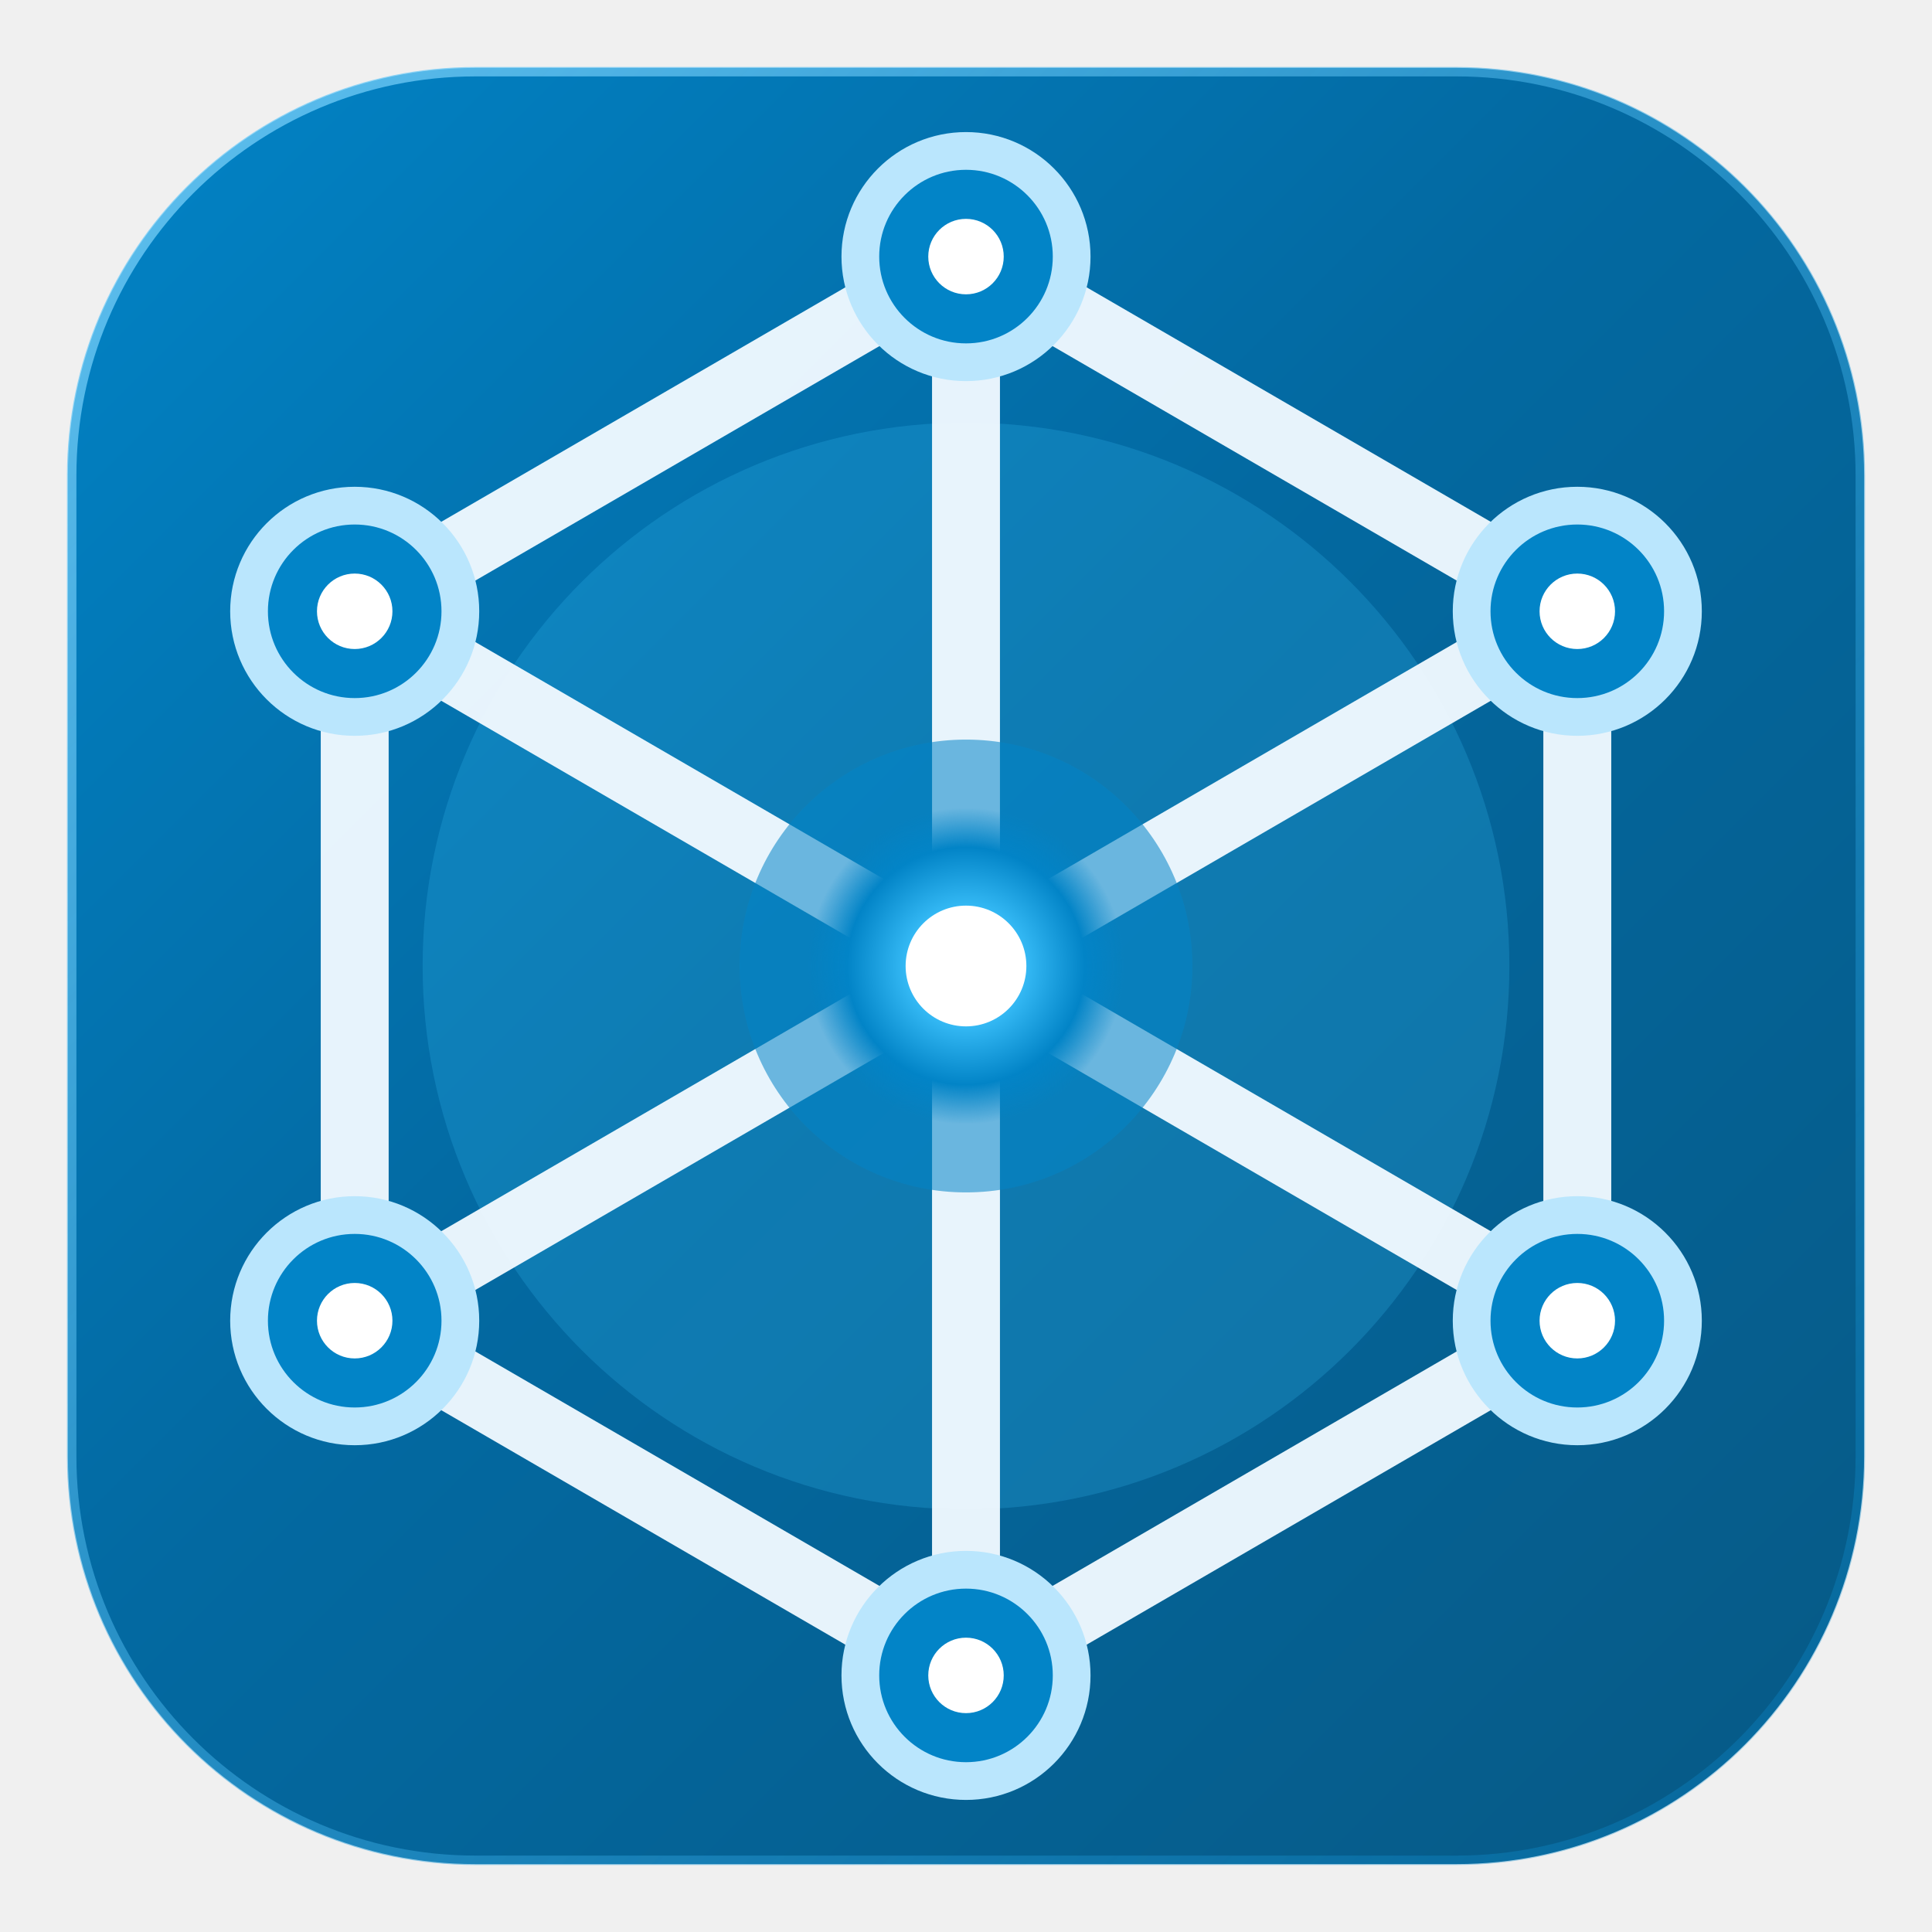
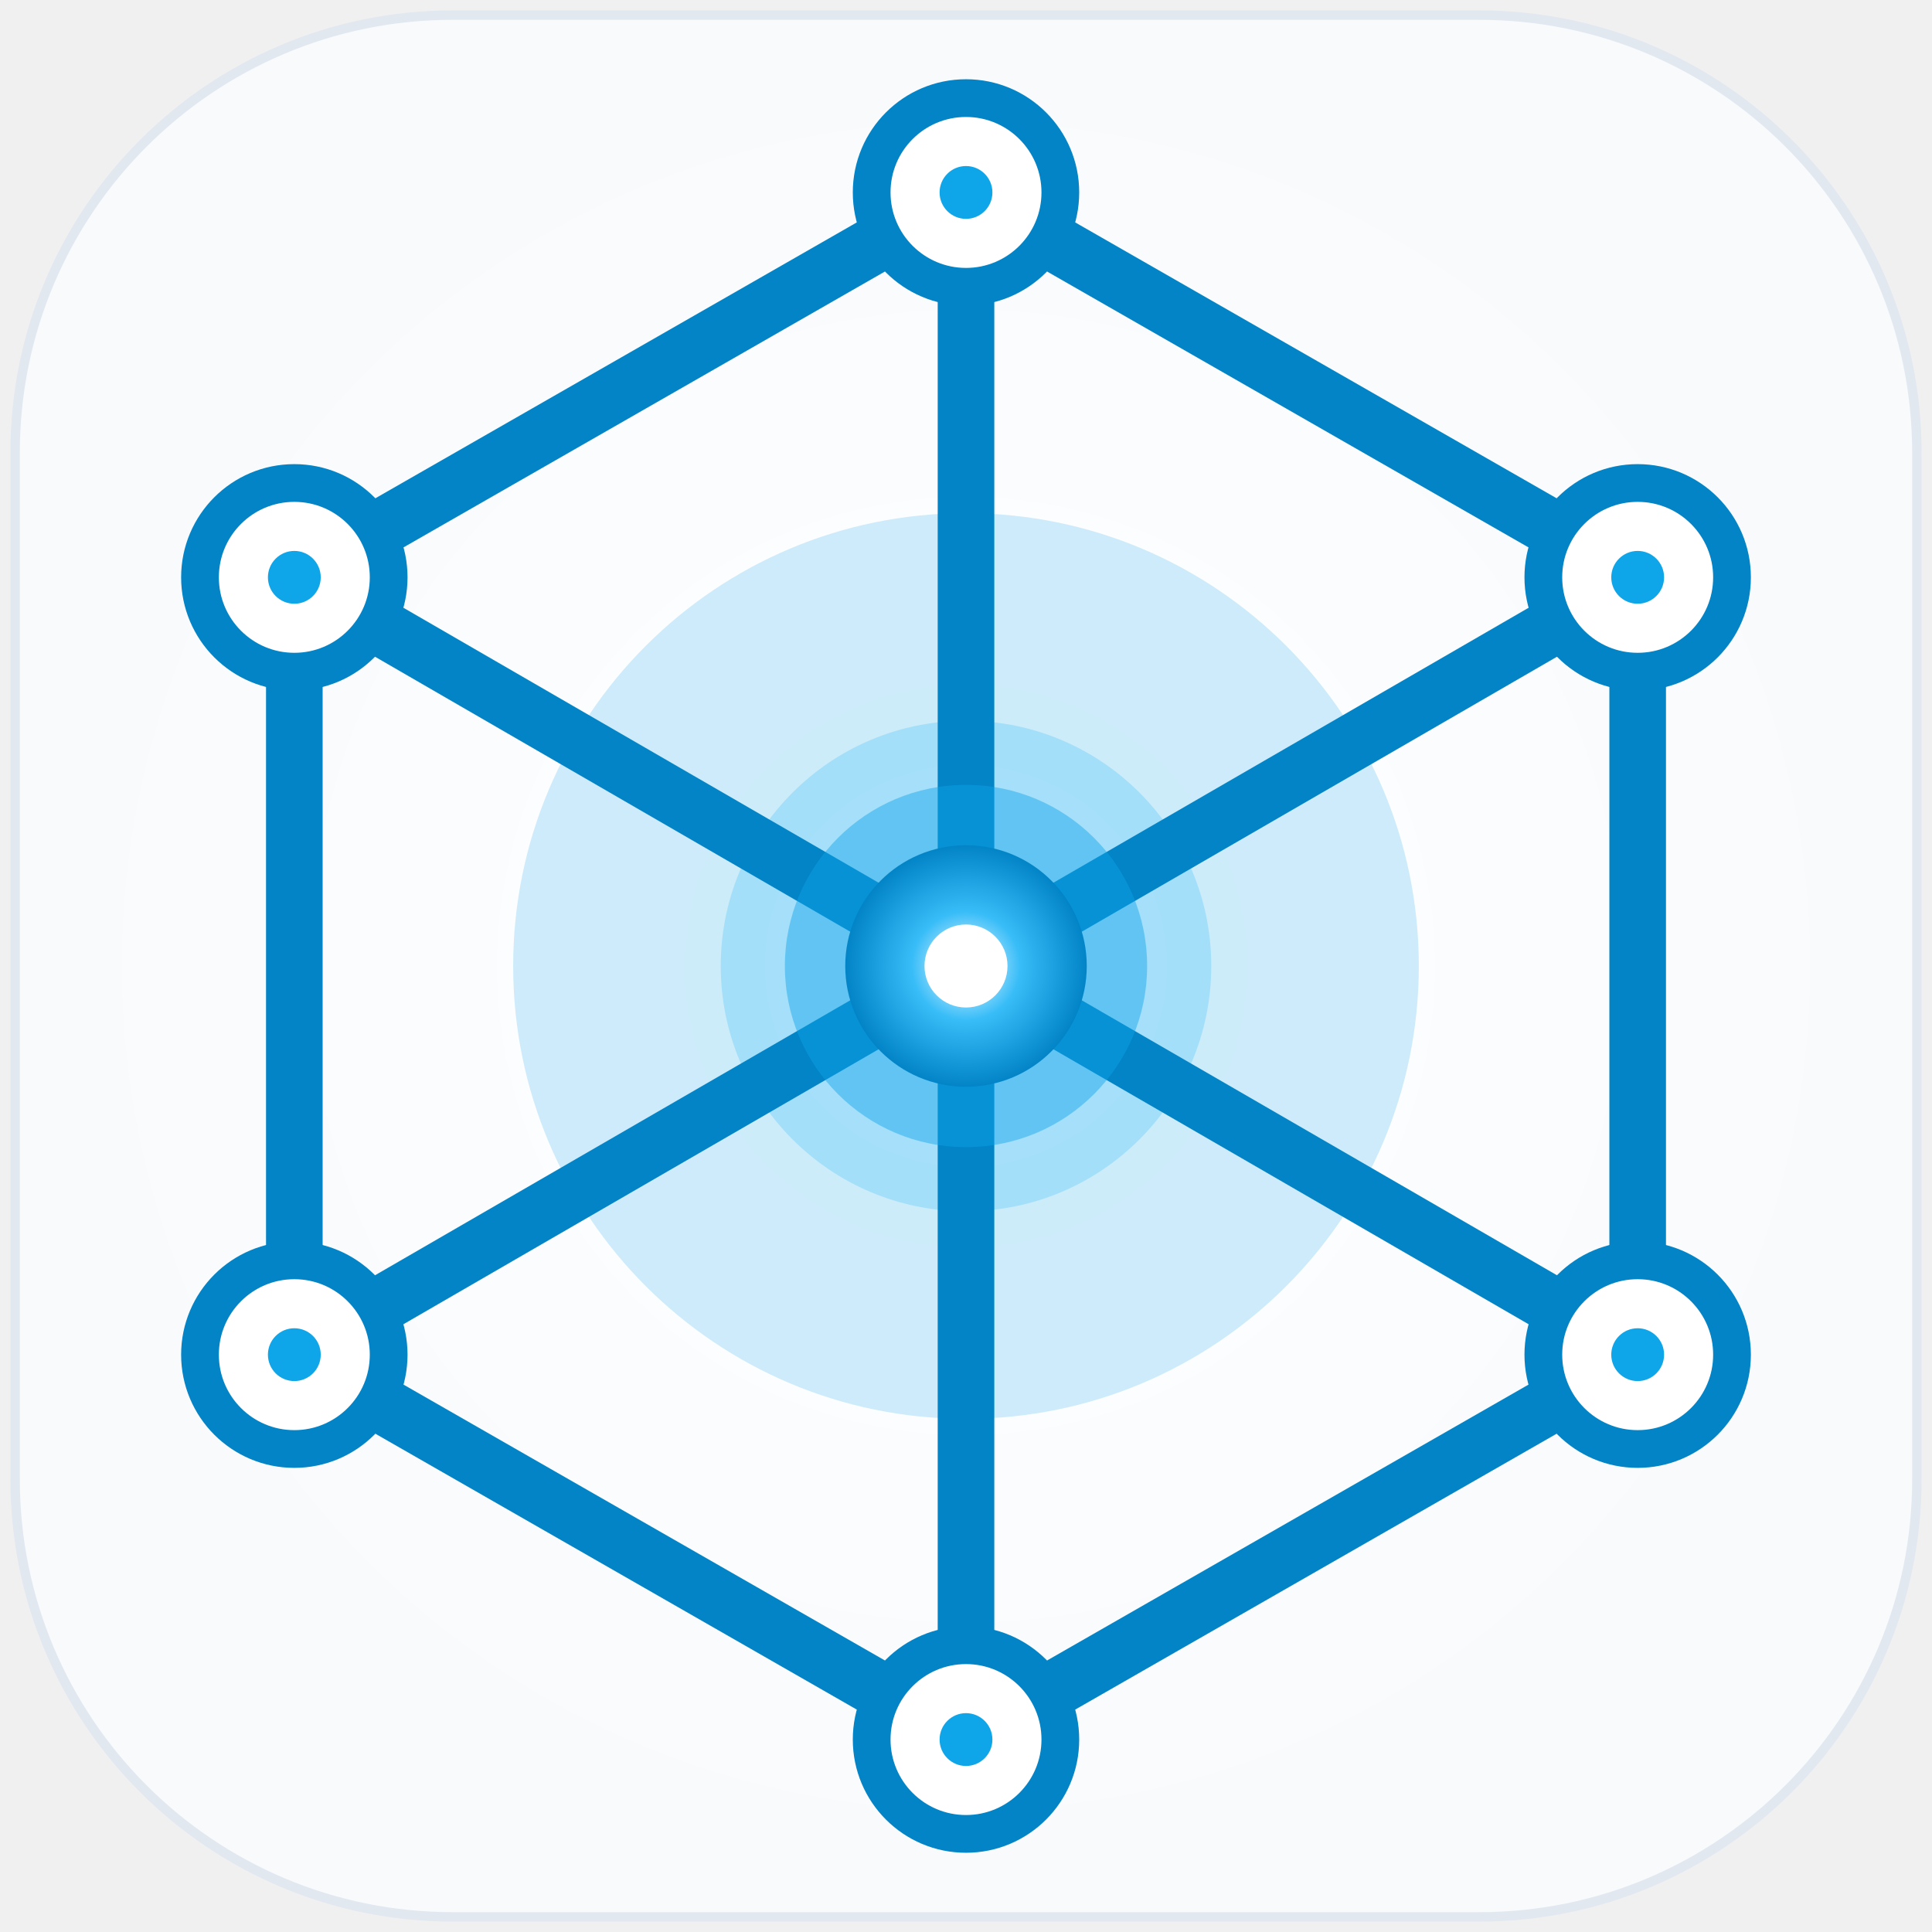
- <svg xmlns="http://www.w3.org/2000/svg" viewBox="0 0 512 512" width="512" height="512">
+ <svg xmlns="http://www.w3.org/2000/svg" viewBox="0 0 512 512" width="100%" height="100%">
  <defs>
-     <linearGradient id="hubBgGrad" x1="0%" y1="0%" x2="100%" y2="100%">
-       <stop offset="0%" stop-color="#0284c7" />
-       <stop offset="45%" stop-color="#0369a1" />
-       <stop offset="100%" stop-color="#075985" />
-     </linearGradient>
-     <radialGradient id="hubCoreGlow" cx="50%" cy="50%" r="50%">
+     <radialGradient id="hubBg" cx="50%" cy="50%" r="50%">
      <stop offset="0%" stop-color="#ffffff" />
-       <stop offset="35%" stop-color="#38bdf8" />
-       <stop offset="75%" stop-color="#0284c7" />
-       <stop offset="100%" stop-color="#0284c7" stop-opacity="0" />
+       <stop offset="100%" stop-color="#f8fafc" />
    </radialGradient>
-     <linearGradient id="rimGrad" x1="0%" y1="0%" x2="100%" y2="100%">
-       <stop offset="0%" stop-color="#7dd3fc" stop-opacity="0.8" />
-       <stop offset="100%" stop-color="#0284c7" stop-opacity="0.3" />
-     </linearGradient>
+     <radialGradient id="centerOrb" cx="50%" cy="50%" r="50%">
+       <stop offset="0%" stop-color="#ffffff" />
+       <stop offset="45%" stop-color="#38bdf8" />
+       <stop offset="100%" stop-color="#0284c7" />
+     </radialGradient>
  </defs>
-   <rect width="476" height="476" x="18" y="18" rx="108" fill="url(#hubBgGrad)" />
-   <rect width="474" height="474" x="19" y="19" rx="107" fill="none" stroke="url(#rimGrad)" stroke-width="2.5" />
-   <circle cx="256" cy="256" r="144" fill="#38bdf8" opacity="0.22" />
-   <g stroke="#f0f9ff" stroke-width="18" stroke-linecap="round" stroke-linejoin="round" opacity="0.96">
-     <line x1="256" y1="256" x2="256" y2="68" />
-     <line x1="256" y1="256" x2="418" y2="162" />
-     <line x1="256" y1="256" x2="418" y2="350" />
-     <line x1="256" y1="256" x2="256" y2="444" />
-     <line x1="256" y1="256" x2="94" y2="350" />
-     <line x1="256" y1="256" x2="94" y2="162" />
-     <polygon points="256,68 418,162 418,350 256,444 94,350 94,162" fill="none" />
+   <rect width="504" height="504" x="4" y="4" rx="116" fill="url(#hubBg)" stroke="#e2e8f0" stroke-width="2.5" />
+   <circle cx="256" cy="256" r="120" fill="#0ea5e9" opacity="0.20" />
+   <circle cx="256" cy="256" r="65" fill="#38bdf8" opacity="0.28" />
+   <g stroke="#0284c7" stroke-width="15" stroke-linecap="round" stroke-linejoin="round">
+     <line x1="256" y1="256" x2="256" y2="51" />
+     <line x1="256" y1="256" x2="434" y2="153" />
+     <line x1="256" y1="256" x2="434" y2="359" />
+     <line x1="256" y1="256" x2="256" y2="461" />
+     <line x1="256" y1="256" x2="78" y2="359" />
+     <line x1="256" y1="256" x2="78" y2="153" />
+     <polygon points="256,51 434,153 434,359 256,461 78,359 78,153" fill="none" />
  </g>
-   <g stroke="#bae6fd" stroke-width="10" fill="#0284c7">
-     <circle cx="256" cy="68" r="28" />
-     <circle cx="418" cy="162" r="28" />
-     <circle cx="418" cy="350" r="28" />
-     <circle cx="256" cy="444" r="28" />
-     <circle cx="94" cy="350" r="28" />
-     <circle cx="94" cy="162" r="28" />
+   <g stroke="#0284c7" stroke-width="10" fill="#ffffff">
+     <circle cx="256" cy="51" r="25" />
+     <circle cx="434" cy="153" r="25" />
+     <circle cx="434" cy="359" r="25" />
+     <circle cx="256" cy="461" r="25" />
+     <circle cx="78" cy="359" r="25" />
+     <circle cx="78" cy="153" r="25" />
  </g>
-   <g fill="#ffffff">
-     <circle cx="256" cy="68" r="10" />
-     <circle cx="418" cy="162" r="10" />
-     <circle cx="418" cy="350" r="10" />
-     <circle cx="256" cy="444" r="10" />
-     <circle cx="94" cy="350" r="10" />
-     <circle cx="94" cy="162" r="10" />
+   <g fill="#0ea5e9">
+     <circle cx="256" cy="51" r="7" />
+     <circle cx="434" cy="153" r="7" />
+     <circle cx="434" cy="359" r="7" />
+     <circle cx="256" cy="461" r="7" />
+     <circle cx="78" cy="359" r="7" />
+     <circle cx="78" cy="153" r="7" />
  </g>
-   <circle cx="256" cy="256" r="60" fill="#0284c7" opacity="0.55" />
-   <circle cx="256" cy="256" r="42" fill="url(#hubCoreGlow)" />
-   <circle cx="256" cy="256" r="16" fill="#ffffff" />
+   <circle cx="256" cy="256" r="48" fill="#0ea5e9" opacity="0.45" />
+   <circle cx="256" cy="256" r="32" fill="url(#centerOrb)" />
+   <circle cx="256" cy="256" r="11" fill="#ffffff" />
</svg>
